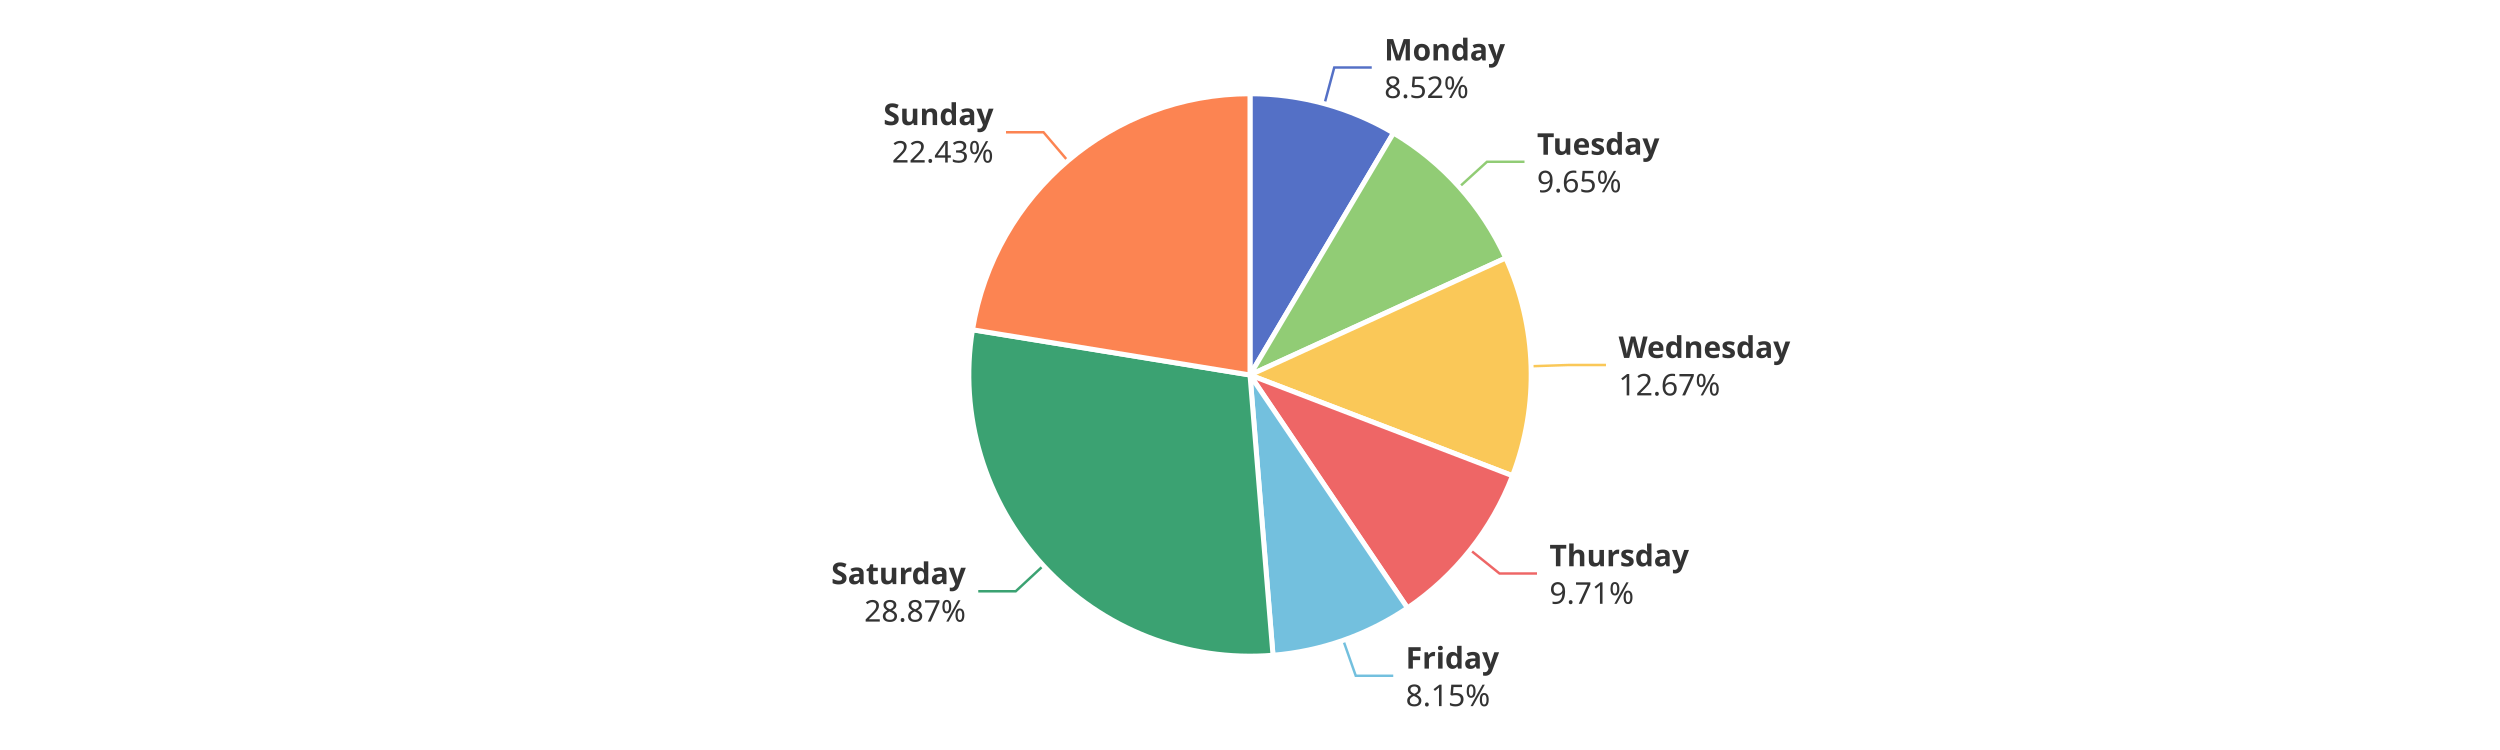
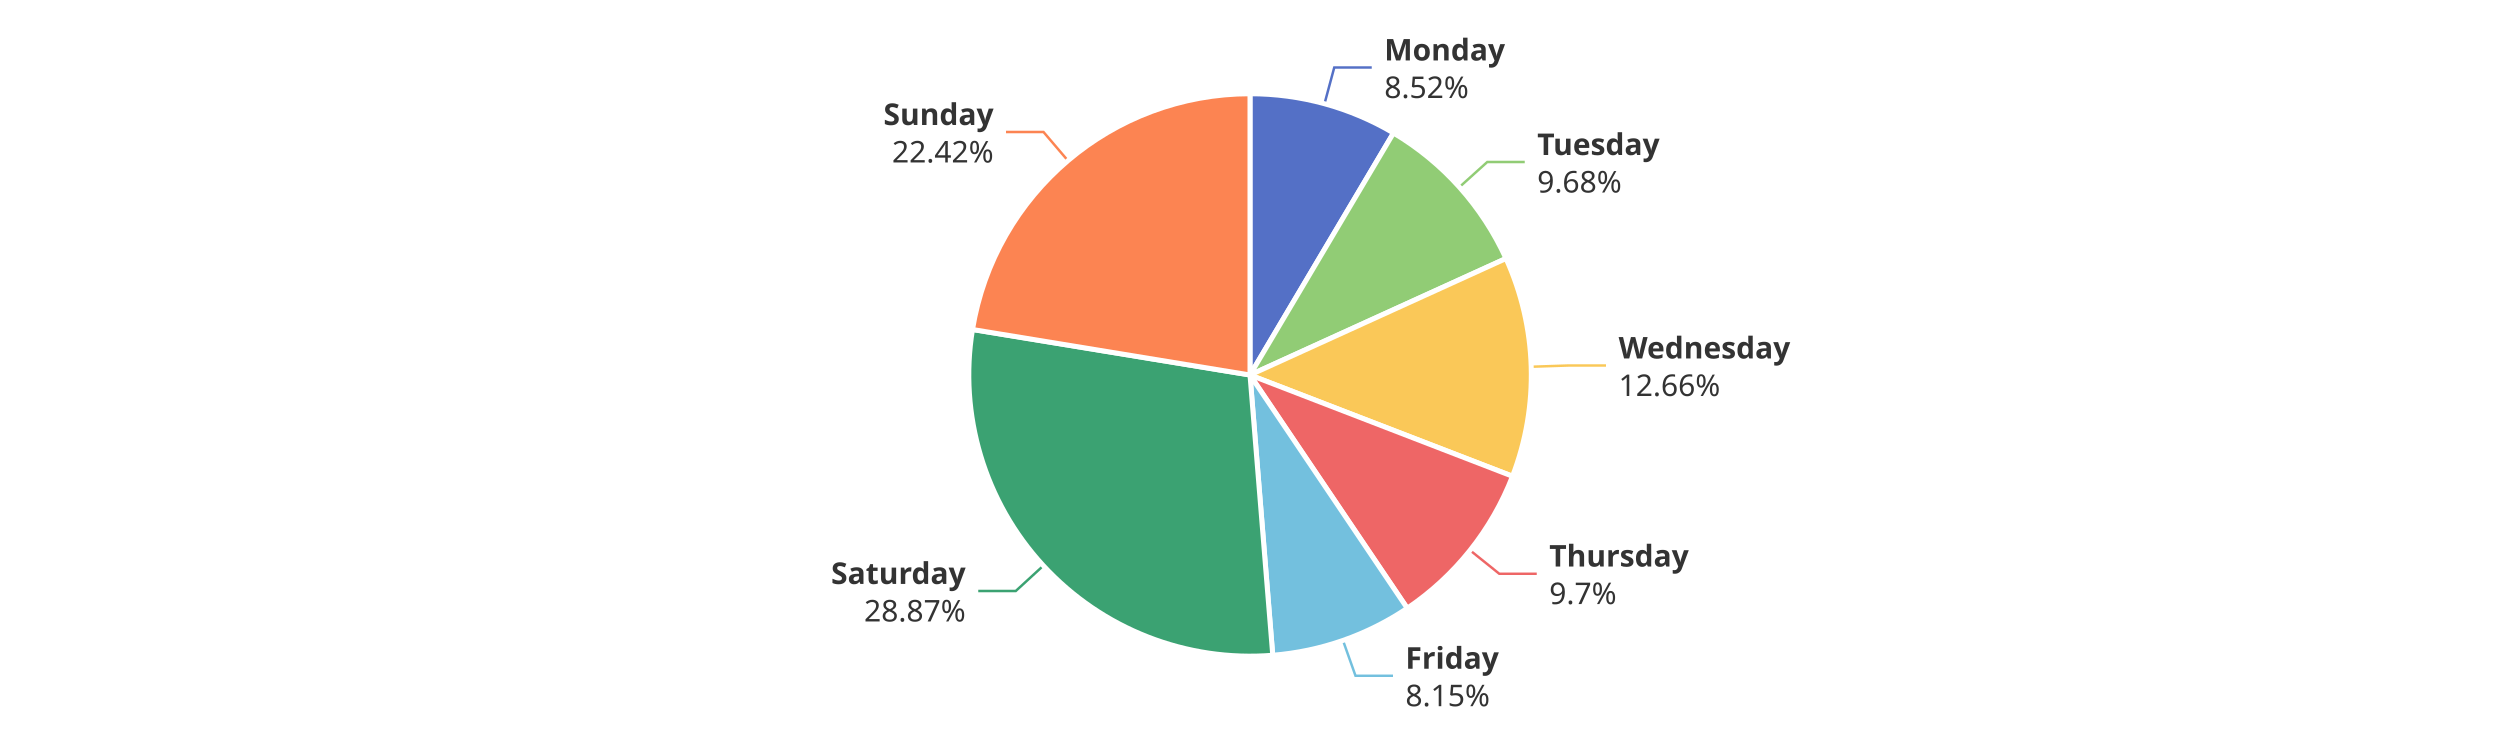
<svg xmlns="http://www.w3.org/2000/svg" width="1000" height="300" version="1.1" baseProfile="full" viewBox="0 0 1000 300">
  <rect width="1000" height="300" x="0" y="0" id="0" fill="#ffffff" />
  <polyline points="529.8 41.5 533.7 27 548.7 27" fill="none" stroke="#5470c6" />
-   <polyline points="583.7 74.8 594.8 64.7 609.8 64.7" fill="none" stroke="#91cc75" />
-   <polyline points="612.4 146.5 627.4 146 642.4 146" fill="none" stroke="#fac858" />
-   <polyline points="588.1 220 599.8 229.4 614.8 229.4" fill="none" stroke="#ee6666" />
-   <polyline points="537.3 256.1 542.3 270.3 557.3 270.3" fill="none" stroke="#73c0de" />
-   <polyline points="417.3 226.3 406.3 236.5 391.3 236.5" fill="none" stroke="#3ba272" />
-   <polyline points="427.1 64.3 417.4 52.9 402.4 52.9" fill="none" stroke="#fc8452" />
+   <polyline points="583.7 74.9 594.9 64.8 609.9 64.8" fill="none" stroke="#91cc75" />
+   <polyline points="612.5 146.7 627.4 146.2 642.4 146.2" fill="none" stroke="#fac858" />
+   <polyline points="588 220.1 599.7 229.5 614.7 229.5" fill="none" stroke="#ee6666" />
+   <polyline points="537.2 256.2 542.2 270.3 557.2 270.3" fill="none" stroke="#73c0de" />
+   <polyline points="417.3 226.3 406.3 236.4 391.3 236.4" fill="none" stroke="#3ba272" />
+   <polyline points="427.2 64.3 417.4 52.8 402.4 52.8" fill="none" stroke="#fc8452" />
  <path d="M500 37.5A112.5 112.5 0 0 1 557.4 53.2L500 150Z" fill="#5470c6" stroke="#fff" stroke-width="2" stroke-linejoin="round" />
-   <path d="M557.4 53.2A112.5 112.5 0 0 1 602.3 103.2L500 150Z" fill="#91cc75" stroke="#fff" stroke-width="2" stroke-linejoin="round" />
-   <path d="M602.3 103.2A112.5 112.5 0 0 1 605 190.3L500 150Z" fill="#fac858" stroke="#fff" stroke-width="2" stroke-linejoin="round" />
-   <path d="M605 190.3A112.5 112.5 0 0 1 563 243.2L500 150Z" fill="#ee6666" stroke="#fff" stroke-width="2" stroke-linejoin="round" />
-   <path d="M563 243.2A112.5 112.5 0 0 1 509.2 262.1L500 150Z" fill="#73c0de" stroke="#fff" stroke-width="2" stroke-linejoin="round" />
-   <path d="M509.2 262.1A112.5 112.5 0 0 1 389 131.9L500 150Z" fill="#3ba272" stroke="#fff" stroke-width="2" stroke-linejoin="round" />
-   <path d="M389 131.9A112.5 112.5 0 0 1 500 37.5L500 150Z" fill="#fc8452" stroke="#fff" stroke-width="2" stroke-linejoin="round" />
-   <path d="M0 -15l42.8 0l0 30l-42.8 0Z" transform="translate(553.7178 27.0392)" fill="none" />
-   <text dominant-baseline="central" text-anchor="start" style="font-size:12px;font-family:sans-serif;font-weight:bold;" y="-7.5" transform="translate(553.7178 27.0392)" fill="#333" stroke="rgb(255,255,255)" stroke-width="2" paint-order="stroke" stroke-miterlimit="2">Monday</text>
-   <text dominant-baseline="central" text-anchor="start" style="font-size:12px;font-family:sans-serif;" y="7.5" transform="translate(553.7178 27.0392)" fill="#333" stroke="rgb(255,255,255)" stroke-width="2" paint-order="stroke" stroke-miterlimit="2">8.52%</text>
-   <path d="M0 -15l46.2 0l0 30l-46.2 0Z" transform="translate(614.8063 64.7474)" fill="none" />
-   <text dominant-baseline="central" text-anchor="start" style="font-size:12px;font-family:sans-serif;font-weight:bold;" y="-7.5" transform="translate(614.8063 64.7474)" fill="#333" stroke="rgb(255,255,255)" stroke-width="2" paint-order="stroke" stroke-miterlimit="2">Tuesday</text>
-   <text dominant-baseline="central" text-anchor="start" style="font-size:12px;font-family:sans-serif;" y="7.5" transform="translate(614.8063 64.7474)" fill="#333" stroke="rgb(255,255,255)" stroke-width="2" paint-order="stroke" stroke-miterlimit="2">9.65%</text>
-   <path d="M0 -15l63.6 0l0 30l-63.6 0Z" transform="translate(647.4377 146.0155)" fill="none" />
-   <text dominant-baseline="central" text-anchor="start" style="font-size:12px;font-family:sans-serif;font-weight:bold;" y="-7.5" transform="translate(647.4377 146.0155)" fill="#333" stroke="rgb(255,255,255)" stroke-width="2" paint-order="stroke" stroke-miterlimit="2">Wednesday</text>
-   <text dominant-baseline="central" text-anchor="start" style="font-size:12px;font-family:sans-serif;" y="7.5" transform="translate(647.4377 146.0155)" fill="#333" stroke="rgb(255,255,255)" stroke-width="2" paint-order="stroke" stroke-miterlimit="2">12.67%</text>
-   <path d="M0 -15l50.2 0l0 30l-50.2 0Z" transform="translate(619.7976 229.3517)" fill="none" />
-   <text dominant-baseline="central" text-anchor="start" style="font-size:12px;font-family:sans-serif;font-weight:bold;" y="-7.5" transform="translate(619.7976 229.3517)" fill="#333" stroke="rgb(255,255,255)" stroke-width="2" paint-order="stroke" stroke-miterlimit="2">Thursday</text>
-   <text dominant-baseline="central" text-anchor="start" style="font-size:12px;font-family:sans-serif;" y="7.5" transform="translate(619.7976 229.3517)" fill="#333" stroke="rgb(255,255,255)" stroke-width="2" paint-order="stroke" stroke-miterlimit="2">9.71%</text>
-   <path d="M0 -15l34.2 0l0 30l-34.2 0Z" transform="translate(562.2793 270.286)" fill="none" />
-   <text dominant-baseline="central" text-anchor="start" style="font-size:12px;font-family:sans-serif;font-weight:bold;" y="-7.5" transform="translate(562.2793 270.286)" fill="#333" stroke="rgb(255,255,255)" stroke-width="2" paint-order="stroke" stroke-miterlimit="2">Friday</text>
-   <text dominant-baseline="central" text-anchor="start" style="font-size:12px;font-family:sans-serif;" y="7.5" transform="translate(562.2793 270.286)" fill="#333" stroke="rgb(255,255,255)" stroke-width="2" paint-order="stroke" stroke-miterlimit="2">8.15%</text>
-   <path d="M-48.2 -15l48.2 0l0 30l-48.2 0Z" transform="translate(386.3267 236.496)" fill="none" />
-   <text dominant-baseline="central" text-anchor="end" style="font-size:12px;font-family:sans-serif;font-weight:bold;" y="-7.5" transform="translate(386.3267 236.496)" fill="#333" stroke="rgb(255,255,255)" stroke-width="2" paint-order="stroke" stroke-miterlimit="2">Saturday</text>
-   <text dominant-baseline="central" text-anchor="end" style="font-size:12px;font-family:sans-serif;" y="7.5" transform="translate(386.3267 236.496)" fill="#333" stroke="rgb(255,255,255)" stroke-width="2" paint-order="stroke" stroke-miterlimit="2">28.87%</text>
-   <path d="M-40.9 -15l40.9 0l0 30l-40.9 0Z" transform="translate(397.4156 52.8606)" fill="none" />
-   <text dominant-baseline="central" text-anchor="end" style="font-size:12px;font-family:sans-serif;font-weight:bold;" y="-7.5" transform="translate(397.4156 52.8606)" fill="#333" stroke="rgb(255,255,255)" stroke-width="2" paint-order="stroke" stroke-miterlimit="2">Sunday</text>
-   <text dominant-baseline="central" text-anchor="end" style="font-size:12px;font-family:sans-serif;" y="7.5" transform="translate(397.4156 52.8606)" fill="#333" stroke="rgb(255,255,255)" stroke-width="2" paint-order="stroke" stroke-miterlimit="2">22.43%</text>
+   <path d="M557.4 53.2A112.5 112.5 0 0 1 602.4 103.4L500 150Z" fill="#91cc75" stroke="#fff" stroke-width="2" stroke-linejoin="round" />
+   <path d="M602.4 103.4A112.5 112.5 0 0 1 605 190.5L500 150Z" fill="#fac858" stroke="#fff" stroke-width="2" stroke-linejoin="round" />
+   <path d="M605 190.5A112.5 112.5 0 0 1 562.9 243.3L500 150Z" fill="#ee6666" stroke="#fff" stroke-width="2" stroke-linejoin="round" />
+   <path d="M562.9 243.3A112.5 112.5 0 0 1 509.1 262.1L500 150Z" fill="#73c0de" stroke="#fff" stroke-width="2" stroke-linejoin="round" />
+   <path d="M509.1 262.1A112.5 112.5 0 0 1 389 131.8L500 150Z" fill="#3ba272" stroke="#fff" stroke-width="2" stroke-linejoin="round" />
+   <path d="M389 131.8A112.5 112.5 0 0 1 500 37.5L500 150Z" fill="#fc8452" stroke="#fff" stroke-width="2" stroke-linejoin="round" />
+   <path d="M0 -15l42.8 0l0 30l-42.8 0Z" transform="translate(553.7211 27.0401)" fill="none" />
+   <text dominant-baseline="central" text-anchor="start" style="font-size:12px;font-family:sans-serif;font-weight:bold;" y="-7.5" transform="translate(553.7211 27.0401)" fill="#333" stroke="rgb(255,255,255)" stroke-width="2" paint-order="stroke" stroke-miterlimit="2">Monday</text>
+   <text dominant-baseline="central" text-anchor="start" style="font-size:12px;font-family:sans-serif;" y="7.5" transform="translate(553.7211 27.0401)" fill="#333" stroke="rgb(255,255,255)" stroke-width="2" paint-order="stroke" stroke-miterlimit="2">8.52%</text>
+   <path d="M0 -15l46.2 0l0 30l-46.2 0Z" transform="translate(614.8938 64.8447)" fill="none" />
+   <text dominant-baseline="central" text-anchor="start" style="font-size:12px;font-family:sans-serif;font-weight:bold;" y="-7.5" transform="translate(614.8938 64.8447)" fill="#333" stroke="rgb(255,255,255)" stroke-width="2" paint-order="stroke" stroke-miterlimit="2">Tuesday</text>
+   <text dominant-baseline="central" text-anchor="start" style="font-size:12px;font-family:sans-serif;" y="7.5" transform="translate(614.8938 64.8447)" fill="#333" stroke="rgb(255,255,255)" stroke-width="2" paint-order="stroke" stroke-miterlimit="2">9.68%</text>
+   <path d="M0 -15l63.6 0l0 30l-63.6 0Z" transform="translate(647.4444 146.2353)" fill="none" />
+   <text dominant-baseline="central" text-anchor="start" style="font-size:12px;font-family:sans-serif;font-weight:bold;" y="-7.5" transform="translate(647.4444 146.2353)" fill="#333" stroke="rgb(255,255,255)" stroke-width="2" paint-order="stroke" stroke-miterlimit="2">Wednesday</text>
+   <text dominant-baseline="central" text-anchor="start" style="font-size:12px;font-family:sans-serif;" y="7.5" transform="translate(647.4444 146.2353)" fill="#333" stroke="rgb(255,255,255)" stroke-width="2" paint-order="stroke" stroke-miterlimit="2">12.66%</text>
+   <path d="M0 -15l50.2 0l0 30l-50.2 0Z" transform="translate(619.7049 229.4681)" fill="none" />
+   <text dominant-baseline="central" text-anchor="start" style="font-size:12px;font-family:sans-serif;font-weight:bold;" y="-7.5" transform="translate(619.7049 229.4681)" fill="#333" stroke="rgb(255,255,255)" stroke-width="2" paint-order="stroke" stroke-miterlimit="2">Thursday</text>
+   <text dominant-baseline="central" text-anchor="start" style="font-size:12px;font-family:sans-serif;" y="7.5" transform="translate(619.7049 229.4681)" fill="#333" stroke="rgb(255,255,255)" stroke-width="2" paint-order="stroke" stroke-miterlimit="2">9.7%</text>
+   <path d="M0 -15l34.2 0l0 30l-34.2 0Z" transform="translate(562.17 270.3243)" fill="none" />
+   <text dominant-baseline="central" text-anchor="start" style="font-size:12px;font-family:sans-serif;font-weight:bold;" y="-7.5" transform="translate(562.17 270.3243)" fill="#333" stroke="rgb(255,255,255)" stroke-width="2" paint-order="stroke" stroke-miterlimit="2">Friday</text>
+   <text dominant-baseline="central" text-anchor="start" style="font-size:12px;font-family:sans-serif;" y="7.5" transform="translate(562.17 270.3243)" fill="#333" stroke="rgb(255,255,255)" stroke-width="2" paint-order="stroke" stroke-miterlimit="2">8.15%</text>
+   <path d="M-48.2 -15l48.2 0l0 30l-48.2 0Z" transform="translate(386.2652 236.4294)" fill="none" />
+   <text dominant-baseline="central" text-anchor="end" style="font-size:12px;font-family:sans-serif;font-weight:bold;" y="-7.5" transform="translate(386.2652 236.4294)" fill="#333" stroke="rgb(255,255,255)" stroke-width="2" paint-order="stroke" stroke-miterlimit="2">Saturday</text>
+   <text dominant-baseline="central" text-anchor="end" style="font-size:12px;font-family:sans-serif;" y="7.5" transform="translate(386.2652 236.4294)" fill="#333" stroke="rgb(255,255,255)" stroke-width="2" paint-order="stroke" stroke-miterlimit="2">28.87%</text>
+   <path d="M-40.9 -15l40.9 0l0 30l-40.9 0Z" transform="translate(397.4393 52.8404)" fill="none" />
+   <text dominant-baseline="central" text-anchor="end" style="font-size:12px;font-family:sans-serif;font-weight:bold;" y="-7.5" transform="translate(397.4393 52.8404)" fill="#333" stroke="rgb(255,255,255)" stroke-width="2" paint-order="stroke" stroke-miterlimit="2">Sunday</text>
+   <text dominant-baseline="central" text-anchor="end" style="font-size:12px;font-family:sans-serif;" y="7.5" transform="translate(397.4393 52.8404)" fill="#333" stroke="rgb(255,255,255)" stroke-width="2" paint-order="stroke" stroke-miterlimit="2">22.42%</text>
</svg>
